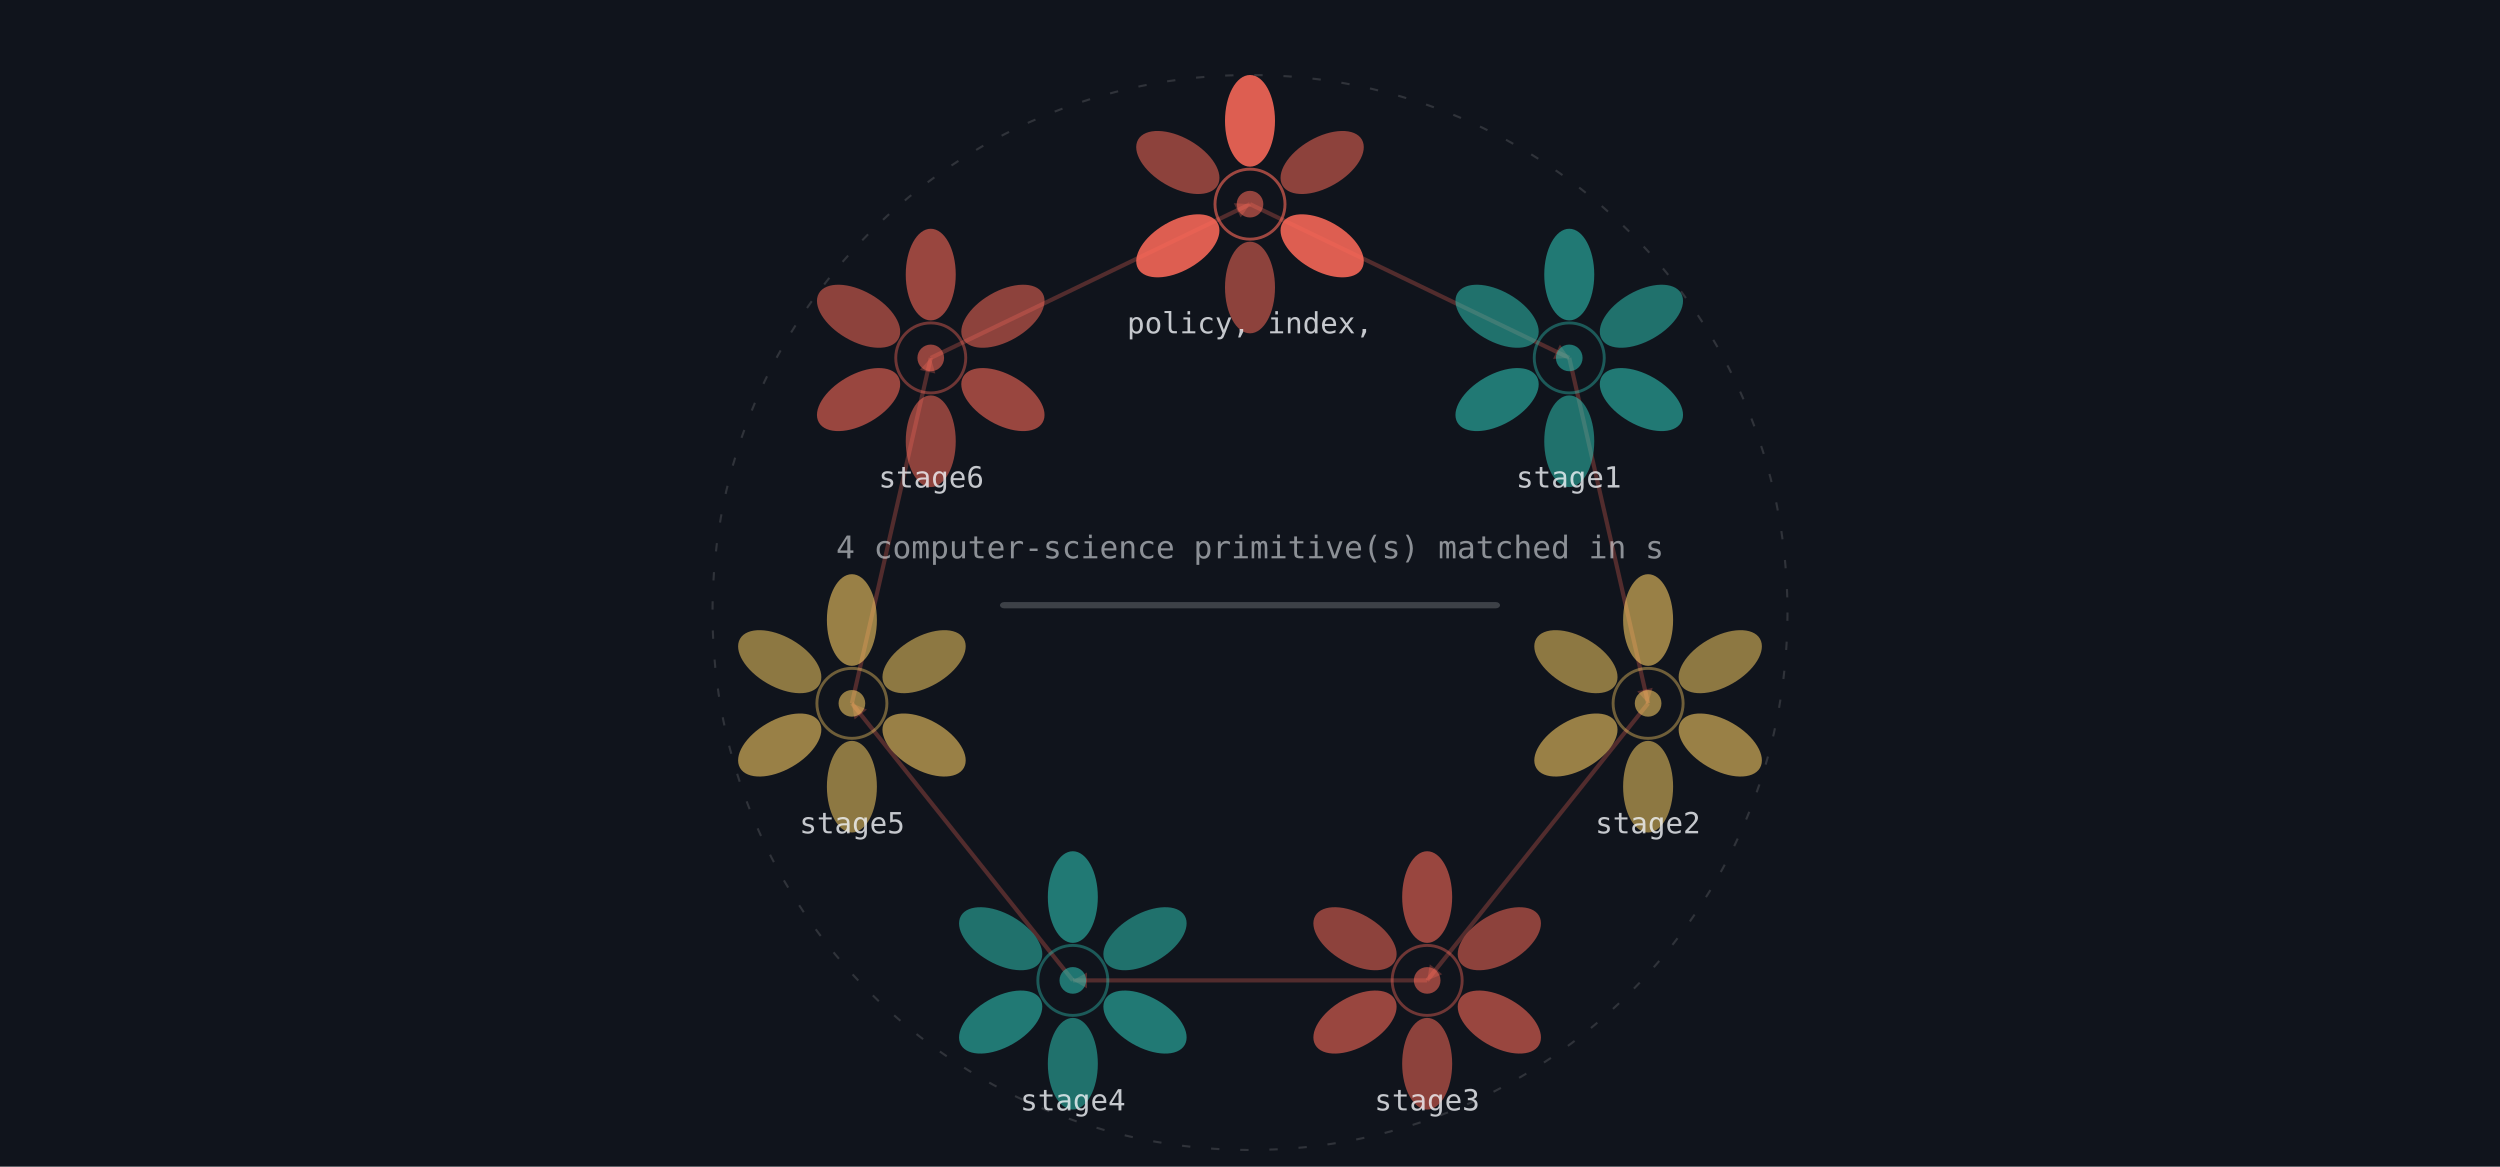
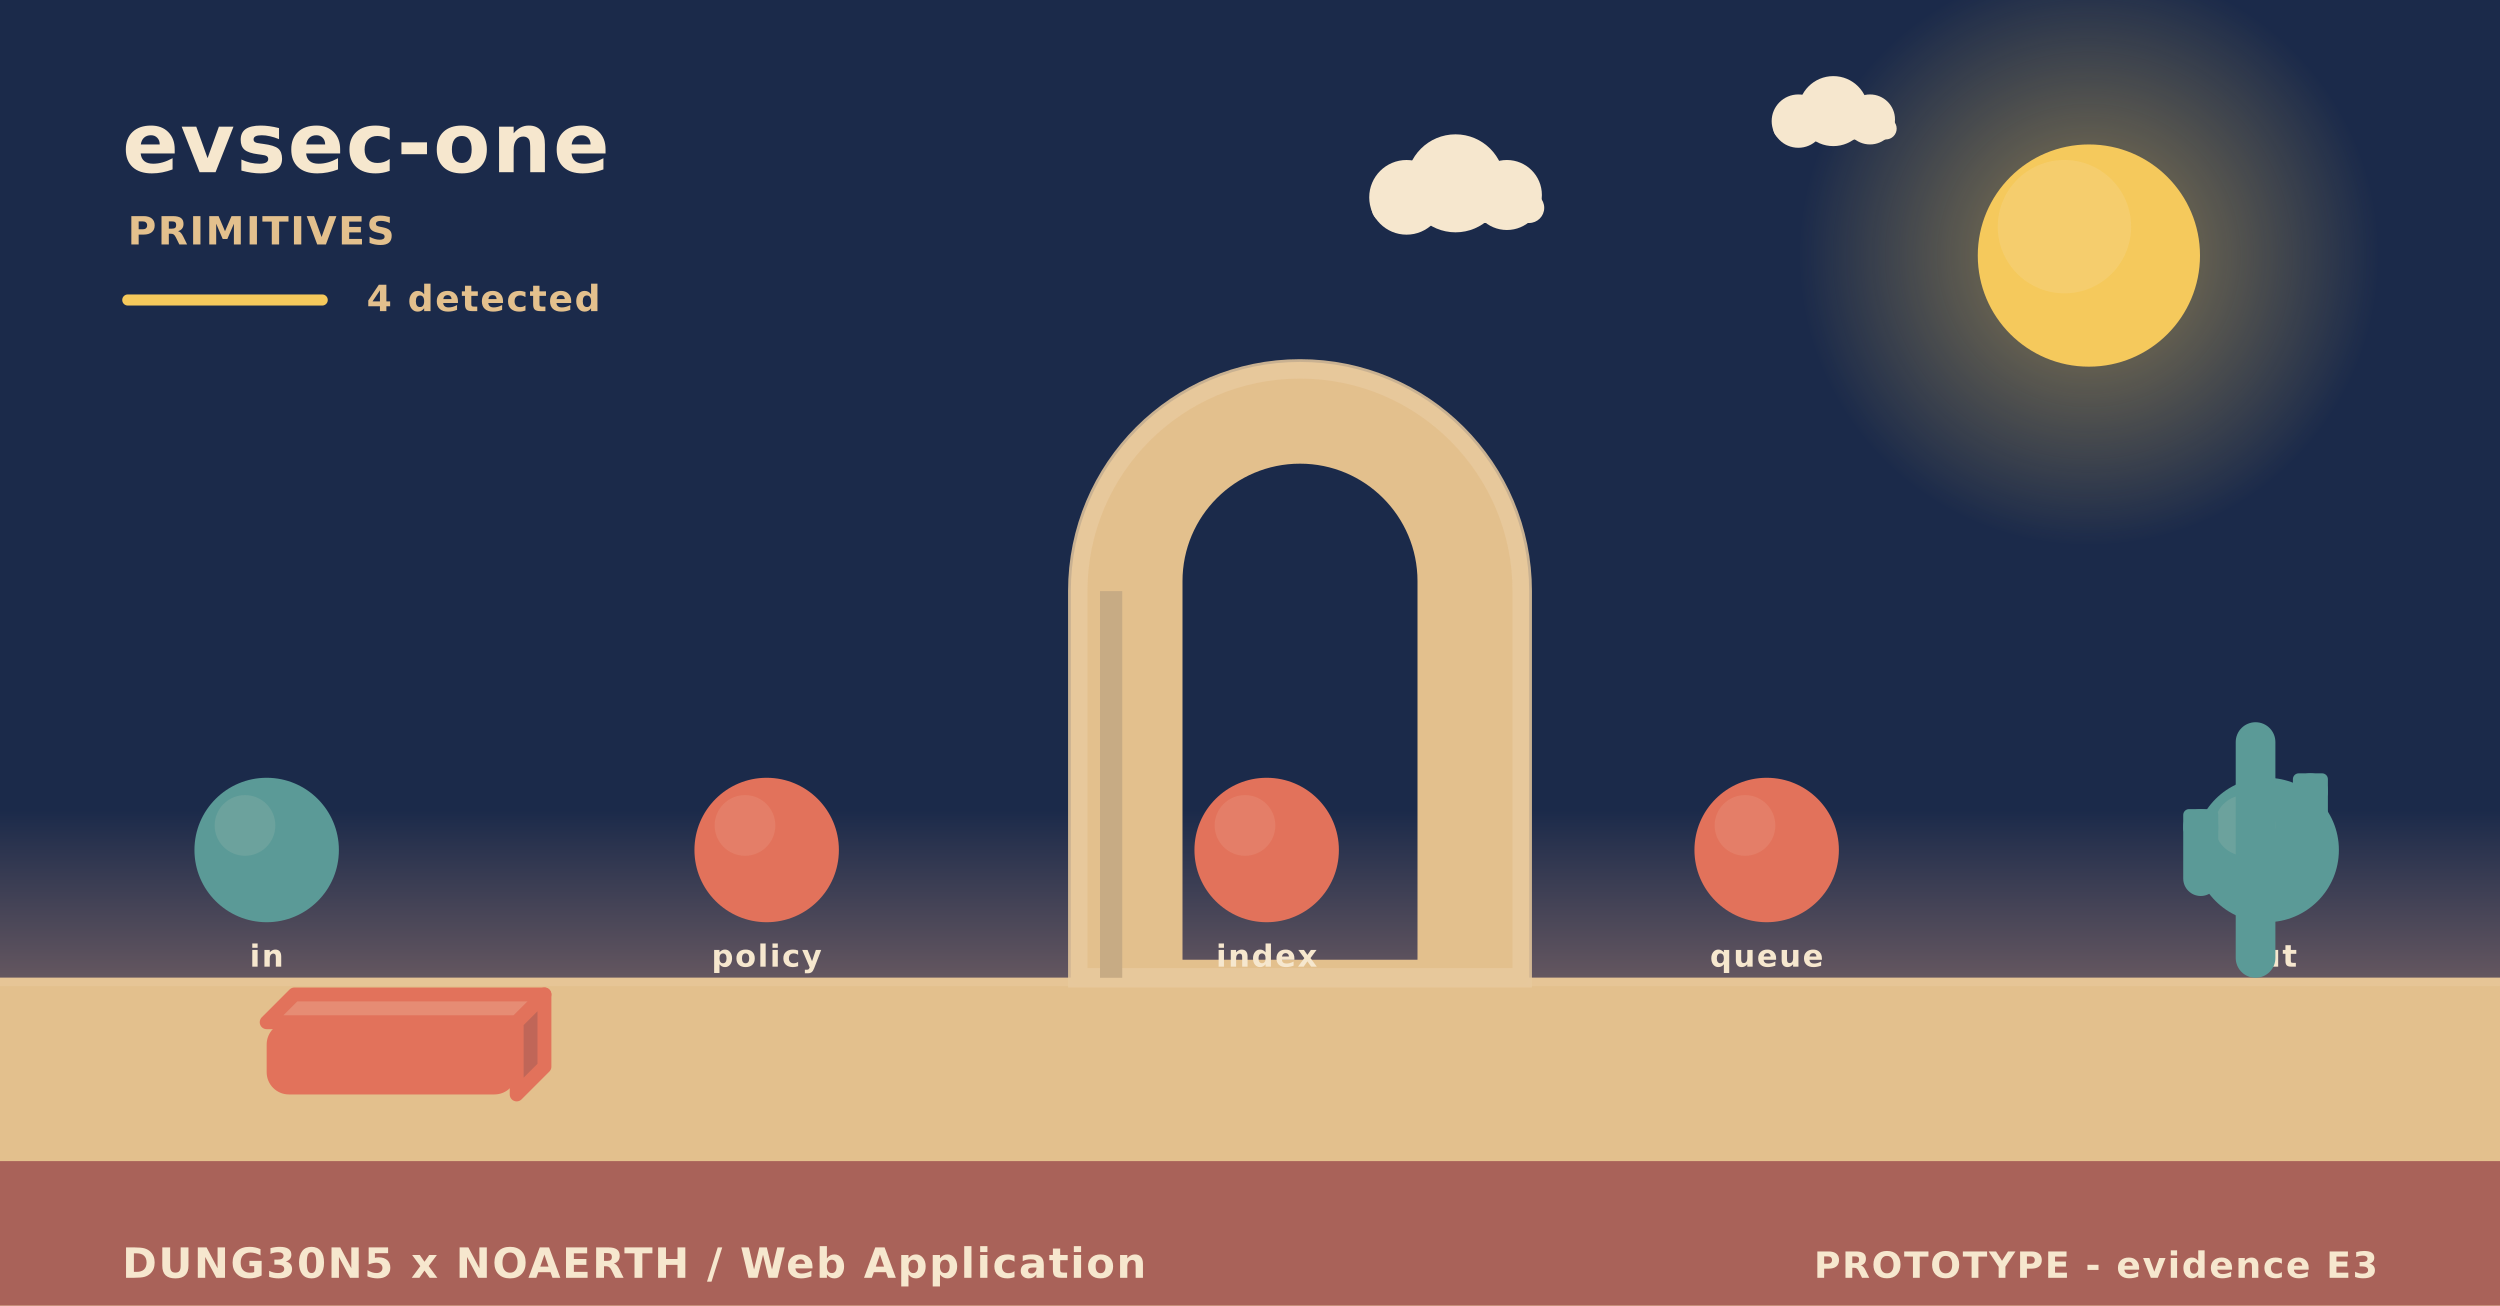
- <svg xmlns="http://www.w3.org/2000/svg" viewBox="0 0 1200 560" width="1200" height="560" role="img" aria-label="evsec-one state machine">
-   <rect width="1200" height="560" fill="#10141c" />
-   <defs>
-     <linearGradient id="gs" x1="0" y1="0" x2="1" y2="1">
-       <stop offset="0%" stop-color="#ff6b5a" />
-       <stop offset="100%" stop-color="#2ec4b6" />
-     </linearGradient>
-   </defs>
-   <circle cx="600.00" cy="294.00" r="258.00" fill="none" stroke="rgba(242,245,249,0.140)" stroke-width="1.00" opacity="1.00" stroke-dasharray="4 10" />
-   <line x1="600.00" y1="98.00" x2="753.24" y2="171.80" stroke="rgba(255,107,90,0.500)" stroke-width="2.00" opacity="0.55" />
-   <polygon points="753.24,171.80 748.76,165.42 745.46,172.27" fill="rgba(255,107,90,0.500)" opacity="0.55" />
-   <line x1="753.24" y1="171.80" x2="791.09" y2="337.61" stroke="rgba(255,107,90,0.500)" stroke-width="2.00" opacity="0.55" />
-   <polygon points="791.09,337.61 793.28,330.14 785.87,331.83" fill="rgba(255,107,90,0.500)" opacity="0.55" />
-   <line x1="791.09" y1="337.61" x2="685.04" y2="470.59" stroke="rgba(255,107,90,0.500)" stroke-width="2.00" opacity="0.55" />
-   <polygon points="685.04,470.59 692.25,467.64 686.31,462.90" fill="rgba(255,107,90,0.500)" opacity="0.55" />
-   <line x1="685.04" y1="470.59" x2="514.96" y2="470.59" stroke="rgba(255,107,90,0.500)" stroke-width="2.00" opacity="0.55" />
-   <polygon points="514.96,470.59 521.76,474.39 521.76,466.79" fill="rgba(255,107,90,0.500)" opacity="0.55" />
-   <line x1="514.96" y1="470.59" x2="408.91" y2="337.61" stroke="rgba(255,107,90,0.500)" stroke-width="2.00" opacity="0.55" />
-   <polygon points="408.91,337.61 410.18,345.30 416.12,340.56" fill="rgba(255,107,90,0.500)" opacity="0.55" />
-   <line x1="408.91" y1="337.61" x2="446.76" y2="171.80" stroke="rgba(255,107,90,0.500)" stroke-width="2.00" opacity="0.55" />
-   <polygon points="446.76,171.80 441.54,177.58 448.95,179.27" fill="rgba(255,107,90,0.500)" opacity="0.55" />
-   <line x1="446.76" y1="171.80" x2="600.00" y2="98.00" stroke="rgba(255,107,90,0.500)" stroke-width="2.00" opacity="0.55" />
-   <polygon points="600.00,98.00 592.22,97.53 595.52,104.37" fill="rgba(255,107,90,0.500)" opacity="0.55" />
-   <ellipse cx="600.00" cy="58.00" rx="12.00" ry="22.00" fill="rgba(255,107,90,0.900)" opacity="0.95" transform="rotate(0.0 600.00 58.00)" />
-   <ellipse cx="634.64" cy="78.00" rx="12.00" ry="22.00" fill="rgba(255,107,90,0.550)" opacity="0.95" transform="rotate(60.0 634.64 78.00)" />
-   <ellipse cx="634.64" cy="118.00" rx="12.00" ry="22.00" fill="rgba(255,107,90,0.900)" opacity="0.95" transform="rotate(120.0 634.64 118.00)" />
-   <ellipse cx="600.00" cy="138.00" rx="12.00" ry="22.00" fill="rgba(255,107,90,0.550)" opacity="0.95" transform="rotate(180.0 600.00 138.00)" />
-   <ellipse cx="565.36" cy="118.00" rx="12.00" ry="22.00" fill="rgba(255,107,90,0.900)" opacity="0.95" transform="rotate(240.0 565.36 118.00)" />
-   <ellipse cx="565.36" cy="78.00" rx="12.00" ry="22.00" fill="rgba(255,107,90,0.550)" opacity="0.95" transform="rotate(300.0 565.36 78.00)" />
-   <circle cx="600.00" cy="98.00" r="16.80" fill="none" stroke="rgba(255,107,90,0.900)" stroke-width="1.40" opacity="0.66" />
-   <circle cx="600.00" cy="98.00" r="6.40" fill="rgba(255,107,90,0.550)" opacity="1.00" />
-   <text x="600" y="160" font-family="ui-monospace,Menlo,monospace" font-size="14" fill="rgba(242,245,249,0.800)" text-anchor="middle">policy, index,</text>
-   <ellipse cx="753.24" cy="131.80" rx="12.00" ry="22.00" fill="rgba(46,196,182,0.600)" opacity="0.95" transform="rotate(0.0 753.24 131.80)" />
-   <ellipse cx="787.88" cy="151.80" rx="12.00" ry="22.00" fill="rgba(46,196,182,0.550)" opacity="0.95" transform="rotate(60.0 787.88 151.80)" />
-   <ellipse cx="787.88" cy="191.80" rx="12.00" ry="22.00" fill="rgba(46,196,182,0.600)" opacity="0.95" transform="rotate(120.0 787.88 191.80)" />
-   <ellipse cx="753.24" cy="211.80" rx="12.00" ry="22.00" fill="rgba(46,196,182,0.550)" opacity="0.95" transform="rotate(180.0 753.24 211.80)" />
-   <ellipse cx="718.60" cy="191.80" rx="12.00" ry="22.00" fill="rgba(46,196,182,0.600)" opacity="0.95" transform="rotate(240.0 718.60 191.80)" />
-   <ellipse cx="718.60" cy="151.80" rx="12.00" ry="22.00" fill="rgba(46,196,182,0.550)" opacity="0.95" transform="rotate(300.0 718.60 151.80)" />
-   <circle cx="753.24" cy="171.80" r="16.80" fill="none" stroke="rgba(46,196,182,0.600)" stroke-width="1.40" opacity="0.66" />
-   <circle cx="753.24" cy="171.80" r="6.40" fill="rgba(46,196,182,0.550)" opacity="1.00" />
-   <text x="753" y="234" font-family="ui-monospace,Menlo,monospace" font-size="14" fill="rgba(242,245,249,0.800)" text-anchor="middle">stage1</text>
-   <ellipse cx="791.09" cy="297.61" rx="12.00" ry="22.00" fill="rgba(255,209,102,0.600)" opacity="0.95" transform="rotate(0.0 791.09 297.61)" />
-   <ellipse cx="825.73" cy="317.61" rx="12.00" ry="22.00" fill="rgba(255,209,102,0.550)" opacity="0.95" transform="rotate(60.0 825.73 317.61)" />
-   <ellipse cx="825.73" cy="357.61" rx="12.00" ry="22.00" fill="rgba(255,209,102,0.600)" opacity="0.95" transform="rotate(120.0 825.73 357.61)" />
-   <ellipse cx="791.09" cy="377.61" rx="12.00" ry="22.00" fill="rgba(255,209,102,0.550)" opacity="0.95" transform="rotate(180.0 791.09 377.61)" />
-   <ellipse cx="756.44" cy="357.61" rx="12.00" ry="22.00" fill="rgba(255,209,102,0.600)" opacity="0.95" transform="rotate(240.0 756.44 357.61)" />
-   <ellipse cx="756.44" cy="317.61" rx="12.00" ry="22.00" fill="rgba(255,209,102,0.550)" opacity="0.95" transform="rotate(300.0 756.44 317.61)" />
-   <circle cx="791.09" cy="337.61" r="16.80" fill="none" stroke="rgba(255,209,102,0.600)" stroke-width="1.40" opacity="0.66" />
-   <circle cx="791.09" cy="337.61" r="6.40" fill="rgba(255,209,102,0.550)" opacity="1.00" />
-   <text x="791" y="400" font-family="ui-monospace,Menlo,monospace" font-size="14" fill="rgba(242,245,249,0.800)" text-anchor="middle">stage2</text>
-   <ellipse cx="685.04" cy="430.59" rx="12.00" ry="22.00" fill="rgba(255,107,90,0.600)" opacity="0.95" transform="rotate(0.0 685.04 430.59)" />
-   <ellipse cx="719.68" cy="450.59" rx="12.00" ry="22.00" fill="rgba(255,107,90,0.550)" opacity="0.95" transform="rotate(60.0 719.68 450.59)" />
-   <ellipse cx="719.68" cy="490.59" rx="12.00" ry="22.00" fill="rgba(255,107,90,0.600)" opacity="0.95" transform="rotate(120.0 719.68 490.59)" />
-   <ellipse cx="685.04" cy="510.59" rx="12.00" ry="22.00" fill="rgba(255,107,90,0.550)" opacity="0.95" transform="rotate(180.0 685.04 510.59)" />
-   <ellipse cx="650.40" cy="490.59" rx="12.00" ry="22.00" fill="rgba(255,107,90,0.600)" opacity="0.95" transform="rotate(240.0 650.40 490.59)" />
-   <ellipse cx="650.40" cy="450.59" rx="12.00" ry="22.00" fill="rgba(255,107,90,0.550)" opacity="0.95" transform="rotate(300.0 650.40 450.59)" />
-   <circle cx="685.04" cy="470.59" r="16.80" fill="none" stroke="rgba(255,107,90,0.600)" stroke-width="1.40" opacity="0.66" />
-   <circle cx="685.04" cy="470.59" r="6.40" fill="rgba(255,107,90,0.550)" opacity="1.00" />
-   <text x="685" y="533" font-family="ui-monospace,Menlo,monospace" font-size="14" fill="rgba(242,245,249,0.800)" text-anchor="middle">stage3</text>
-   <ellipse cx="514.96" cy="430.59" rx="12.00" ry="22.00" fill="rgba(46,196,182,0.600)" opacity="0.95" transform="rotate(0.0 514.96 430.59)" />
-   <ellipse cx="549.60" cy="450.59" rx="12.00" ry="22.00" fill="rgba(46,196,182,0.550)" opacity="0.95" transform="rotate(60.0 549.60 450.59)" />
-   <ellipse cx="549.60" cy="490.59" rx="12.00" ry="22.00" fill="rgba(46,196,182,0.600)" opacity="0.95" transform="rotate(120.0 549.60 490.59)" />
-   <ellipse cx="514.96" cy="510.59" rx="12.00" ry="22.00" fill="rgba(46,196,182,0.550)" opacity="0.95" transform="rotate(180.0 514.96 510.59)" />
-   <ellipse cx="480.32" cy="490.59" rx="12.00" ry="22.00" fill="rgba(46,196,182,0.600)" opacity="0.95" transform="rotate(240.0 480.32 490.59)" />
-   <ellipse cx="480.32" cy="450.59" rx="12.00" ry="22.00" fill="rgba(46,196,182,0.550)" opacity="0.95" transform="rotate(300.0 480.32 450.59)" />
-   <circle cx="514.96" cy="470.59" r="16.80" fill="none" stroke="rgba(46,196,182,0.600)" stroke-width="1.40" opacity="0.66" />
-   <circle cx="514.96" cy="470.59" r="6.40" fill="rgba(46,196,182,0.550)" opacity="1.00" />
-   <text x="515" y="533" font-family="ui-monospace,Menlo,monospace" font-size="14" fill="rgba(242,245,249,0.800)" text-anchor="middle">stage4</text>
-   <ellipse cx="408.91" cy="297.61" rx="12.00" ry="22.00" fill="rgba(255,209,102,0.600)" opacity="0.95" transform="rotate(0.0 408.91 297.61)" />
-   <ellipse cx="443.56" cy="317.61" rx="12.00" ry="22.00" fill="rgba(255,209,102,0.550)" opacity="0.95" transform="rotate(60.0 443.56 317.61)" />
-   <ellipse cx="443.56" cy="357.61" rx="12.00" ry="22.00" fill="rgba(255,209,102,0.600)" opacity="0.95" transform="rotate(120.0 443.56 357.61)" />
-   <ellipse cx="408.91" cy="377.61" rx="12.00" ry="22.00" fill="rgba(255,209,102,0.550)" opacity="0.95" transform="rotate(180.0 408.91 377.61)" />
-   <ellipse cx="374.27" cy="357.61" rx="12.00" ry="22.00" fill="rgba(255,209,102,0.600)" opacity="0.95" transform="rotate(240.0 374.27 357.61)" />
-   <ellipse cx="374.27" cy="317.61" rx="12.00" ry="22.00" fill="rgba(255,209,102,0.550)" opacity="0.95" transform="rotate(300.0 374.27 317.61)" />
-   <circle cx="408.91" cy="337.61" r="16.80" fill="none" stroke="rgba(255,209,102,0.600)" stroke-width="1.40" opacity="0.66" />
-   <circle cx="408.91" cy="337.61" r="6.40" fill="rgba(255,209,102,0.550)" opacity="1.00" />
-   <text x="409" y="400" font-family="ui-monospace,Menlo,monospace" font-size="14" fill="rgba(242,245,249,0.800)" text-anchor="middle">stage5</text>
-   <ellipse cx="446.76" cy="131.80" rx="12.00" ry="22.00" fill="rgba(255,107,90,0.600)" opacity="0.95" transform="rotate(0.0 446.76 131.80)" />
-   <ellipse cx="481.40" cy="151.80" rx="12.00" ry="22.00" fill="rgba(255,107,90,0.550)" opacity="0.95" transform="rotate(60.0 481.40 151.80)" />
-   <ellipse cx="481.40" cy="191.80" rx="12.00" ry="22.00" fill="rgba(255,107,90,0.600)" opacity="0.95" transform="rotate(120.0 481.40 191.80)" />
-   <ellipse cx="446.76" cy="211.80" rx="12.00" ry="22.00" fill="rgba(255,107,90,0.550)" opacity="0.95" transform="rotate(180.0 446.76 211.80)" />
-   <ellipse cx="412.12" cy="191.80" rx="12.00" ry="22.00" fill="rgba(255,107,90,0.600)" opacity="0.95" transform="rotate(240.0 412.12 191.80)" />
-   <ellipse cx="412.12" cy="151.80" rx="12.00" ry="22.00" fill="rgba(255,107,90,0.550)" opacity="0.95" transform="rotate(300.0 412.12 151.80)" />
-   <circle cx="446.76" cy="171.80" r="16.80" fill="none" stroke="rgba(255,107,90,0.600)" stroke-width="1.40" opacity="0.66" />
-   <circle cx="446.76" cy="171.80" r="6.40" fill="rgba(255,107,90,0.550)" opacity="1.00" />
-   <text x="447" y="234" font-family="ui-monospace,Menlo,monospace" font-size="14" fill="rgba(242,245,249,0.800)" text-anchor="middle">stage6</text>
-   <rect x="480.00" y="289.00" width="240.00" height="3.00" rx="2.00" fill="rgba(242,245,249,0.200)" opacity="1.00" />
-   <text x="600" y="268" font-family="ui-monospace,Menlo,monospace" font-size="15" fill="rgba(242,245,249,0.550)" text-anchor="middle">4 computer-science primitive(s) matched in s</text>
+ <svg xmlns="http://www.w3.org/2000/svg" width="900" height="470" viewBox="0 0 900 470" role="img" aria-label="evsec-one - how it behaves">
+   <linearGradient id="skys" x1="0" y1="0" x2="0" y2="1">
+     <stop offset="0" stop-color="#1b2a4a" />
+     <stop offset="0.62" stop-color="#1b2a4a" />
+     <stop offset="1" stop-color="#f3ad8a" />
+   </linearGradient>
+   <rect width="900" height="470" fill="url(#skys)" />
+   <radialGradient id="suns">
+     <stop offset="0.35" stop-color="#f5c95c" stop-opacity="0.34" />
+     <stop offset="1" stop-color="#f5c95c" stop-opacity="0" />
+   </radialGradient>
+   <circle cx="752" cy="92" r="104" fill="url(#suns)" />
+   <circle cx="752" cy="92" r="40" fill="#f5c95c" />
+   <circle cx="743.2" cy="81.6" r="24" fill="#f5d27e" opacity="0.5" />
+   <g>
+     <circle cx="524" cy="66" r="17.64" fill="#f6e7ce" />
+     <circle cx="506.36" cy="71.04" r="13.44" fill="#f6e7ce" />
+     <circle cx="542.48" cy="70.2" r="12.6" fill="#f6e7ce" />
+     <rect x="493.76" y="69.36" width="62.16" height="10.92" rx="5.46" fill="#f6e7ce" />
+   </g>
+   <g>
+     <circle cx="660" cy="40" r="12.6" fill="#f6e7ce" />
+     <circle cx="647.4" cy="43.6" r="9.6" fill="#f6e7ce" />
+     <circle cx="673.2" cy="43" r="9" fill="#f6e7ce" />
+     <rect x="638.4" y="42.4" width="44.4" height="7.8" rx="3.9" fill="#f6e7ce" />
+   </g>
+   <rect x="0" y="352" width="900" height="118" fill="#e3c08d" />
+   <rect x="0" y="352" width="900" height="3" fill="#e6c596" />
+   <text x="44" y="62" font-family="Verdana,DejaVu Sans,sans-serif" font-size="30" font-weight="700" letter-spacing="0.6" fill="#f6e7ce" text-anchor="start">evsec-one</text>
+   <text x="46" y="88" font-family="Verdana,DejaVu Sans,sans-serif" font-size="14" font-weight="700" letter-spacing="0.6" fill="#e3c08d" text-anchor="start">PRIMITIVES</text>
+   <rect x="44" y="106" width="74" height="4" rx="2" fill="#f5c95c" />
+   <text x="132" y="112" font-family="Verdana,DejaVu Sans,sans-serif" font-size="13" font-weight="700" letter-spacing="0.6" fill="#e3c08d" text-anchor="start">4 detected</text>
+   <path d="M388,352 L388,212.8 A80,80 0 0 1 548,212.8 L548,352 Z M423.2,348 L423.2,209.22 A44.8,44.8 0 0 1 512.8,209.22 L512.8,348 Z" fill="#e3c08d" fill-rule="evenodd" stroke="#e3c08d" stroke-width="5" stroke-linejoin="round" />
+   <path d="M388,352 L388,212.8 A80,80 0 0 1 548,212.8 L548,352 Z" fill="none" stroke="#e8c99d" stroke-width="7" stroke-linecap="round" opacity="0.85" />
+   <rect x="396" y="212.8" width="8" height="139.2" fill="#c7ab84" />
+   <circle cx="96" cy="306" r="26" fill="#5b9a97" />
+   <circle cx="88.2" cy="297.16" r="10.92" fill="#7aa9a2" opacity="0.55" />
+   <text x="96" y="348" font-family="Verdana,DejaVu Sans,sans-serif" font-size="11" font-weight="700" letter-spacing="0.6" fill="#f6e7ce" text-anchor="middle">in</text>
+   <circle cx="276" cy="306" r="26" fill="#e2725b" />
+   <circle cx="268.2" cy="297.16" r="10.92" fill="#e68972" opacity="0.55" />
+   <text x="276" y="348" font-family="Verdana,DejaVu Sans,sans-serif" font-size="11" font-weight="700" letter-spacing="0.6" fill="#f6e7ce" text-anchor="middle">policy</text>
+   <circle cx="456" cy="306" r="26" fill="#e2725b" />
+   <circle cx="448.2" cy="297.16" r="10.92" fill="#e68972" opacity="0.55" />
+   <text x="456" y="348" font-family="Verdana,DejaVu Sans,sans-serif" font-size="11" font-weight="700" letter-spacing="0.6" fill="#f6e7ce" text-anchor="middle">index</text>
+   <circle cx="636" cy="306" r="26" fill="#e2725b" />
+   <circle cx="628.2" cy="297.16" r="10.92" fill="#e68972" opacity="0.55" />
+   <text x="636" y="348" font-family="Verdana,DejaVu Sans,sans-serif" font-size="11" font-weight="700" letter-spacing="0.6" fill="#f6e7ce" text-anchor="middle">queue</text>
+   <circle cx="816" cy="306" r="26" fill="#5b9a97" />
+   <circle cx="808.2" cy="297.16" r="10.92" fill="#7aa9a2" opacity="0.55" />
+   <text x="816" y="348" font-family="Verdana,DejaVu Sans,sans-serif" font-size="11" font-weight="700" letter-spacing="0.6" fill="#f6e7ce" text-anchor="middle">out</text>
+   <path d="M96,368 L186,368 L196,358 L106,358 Z" fill="#e68c74" stroke="#e2725b" stroke-width="5" stroke-linejoin="round" />
+   <path d="M186,368 L196,358 L196,384 L186,394 Z" fill="#c06658" stroke="#e2725b" stroke-width="5" stroke-linejoin="round" />
+   <rect x="96" y="368" width="90" height="26" rx="8" fill="#e2725b" />
+   <rect x="804.86" y="260" width="14.28" height="92" rx="7.14" fill="#5b9a97" />
+   <rect x="785.96" y="291.28" width="12.6" height="31.28" rx="6.3" fill="#5b9a97" />
+   <rect x="785.96" y="291.28" width="12.6" height="9.2" rx="2.1" fill="#5b9a97" />
+   <rect x="825.44" y="278.4" width="12.6" height="31.28" rx="6.3" fill="#5b9a97" />
+   <rect x="825.44" y="278.4" width="12.6" height="9.2" rx="2.1" fill="#5b9a97" />
+   <rect x="0" y="418" width="900" height="52" rx="0" fill="#a65c56" opacity="0.94" />
+   <text x="44" y="460" font-family="Verdana,DejaVu Sans,sans-serif" font-size="15" font-weight="700" letter-spacing="0.6" fill="#f6e7ce" text-anchor="start">DUNG30N5 x NOAERTH  /  Web Application</text>
+   <text x="856" y="460" font-family="Verdana,DejaVu Sans,sans-serif" font-size="13" font-weight="700" letter-spacing="0.6" fill="#f6e7ce" text-anchor="end">PROTOTYPE  -  evidence E3</text>
</svg>
